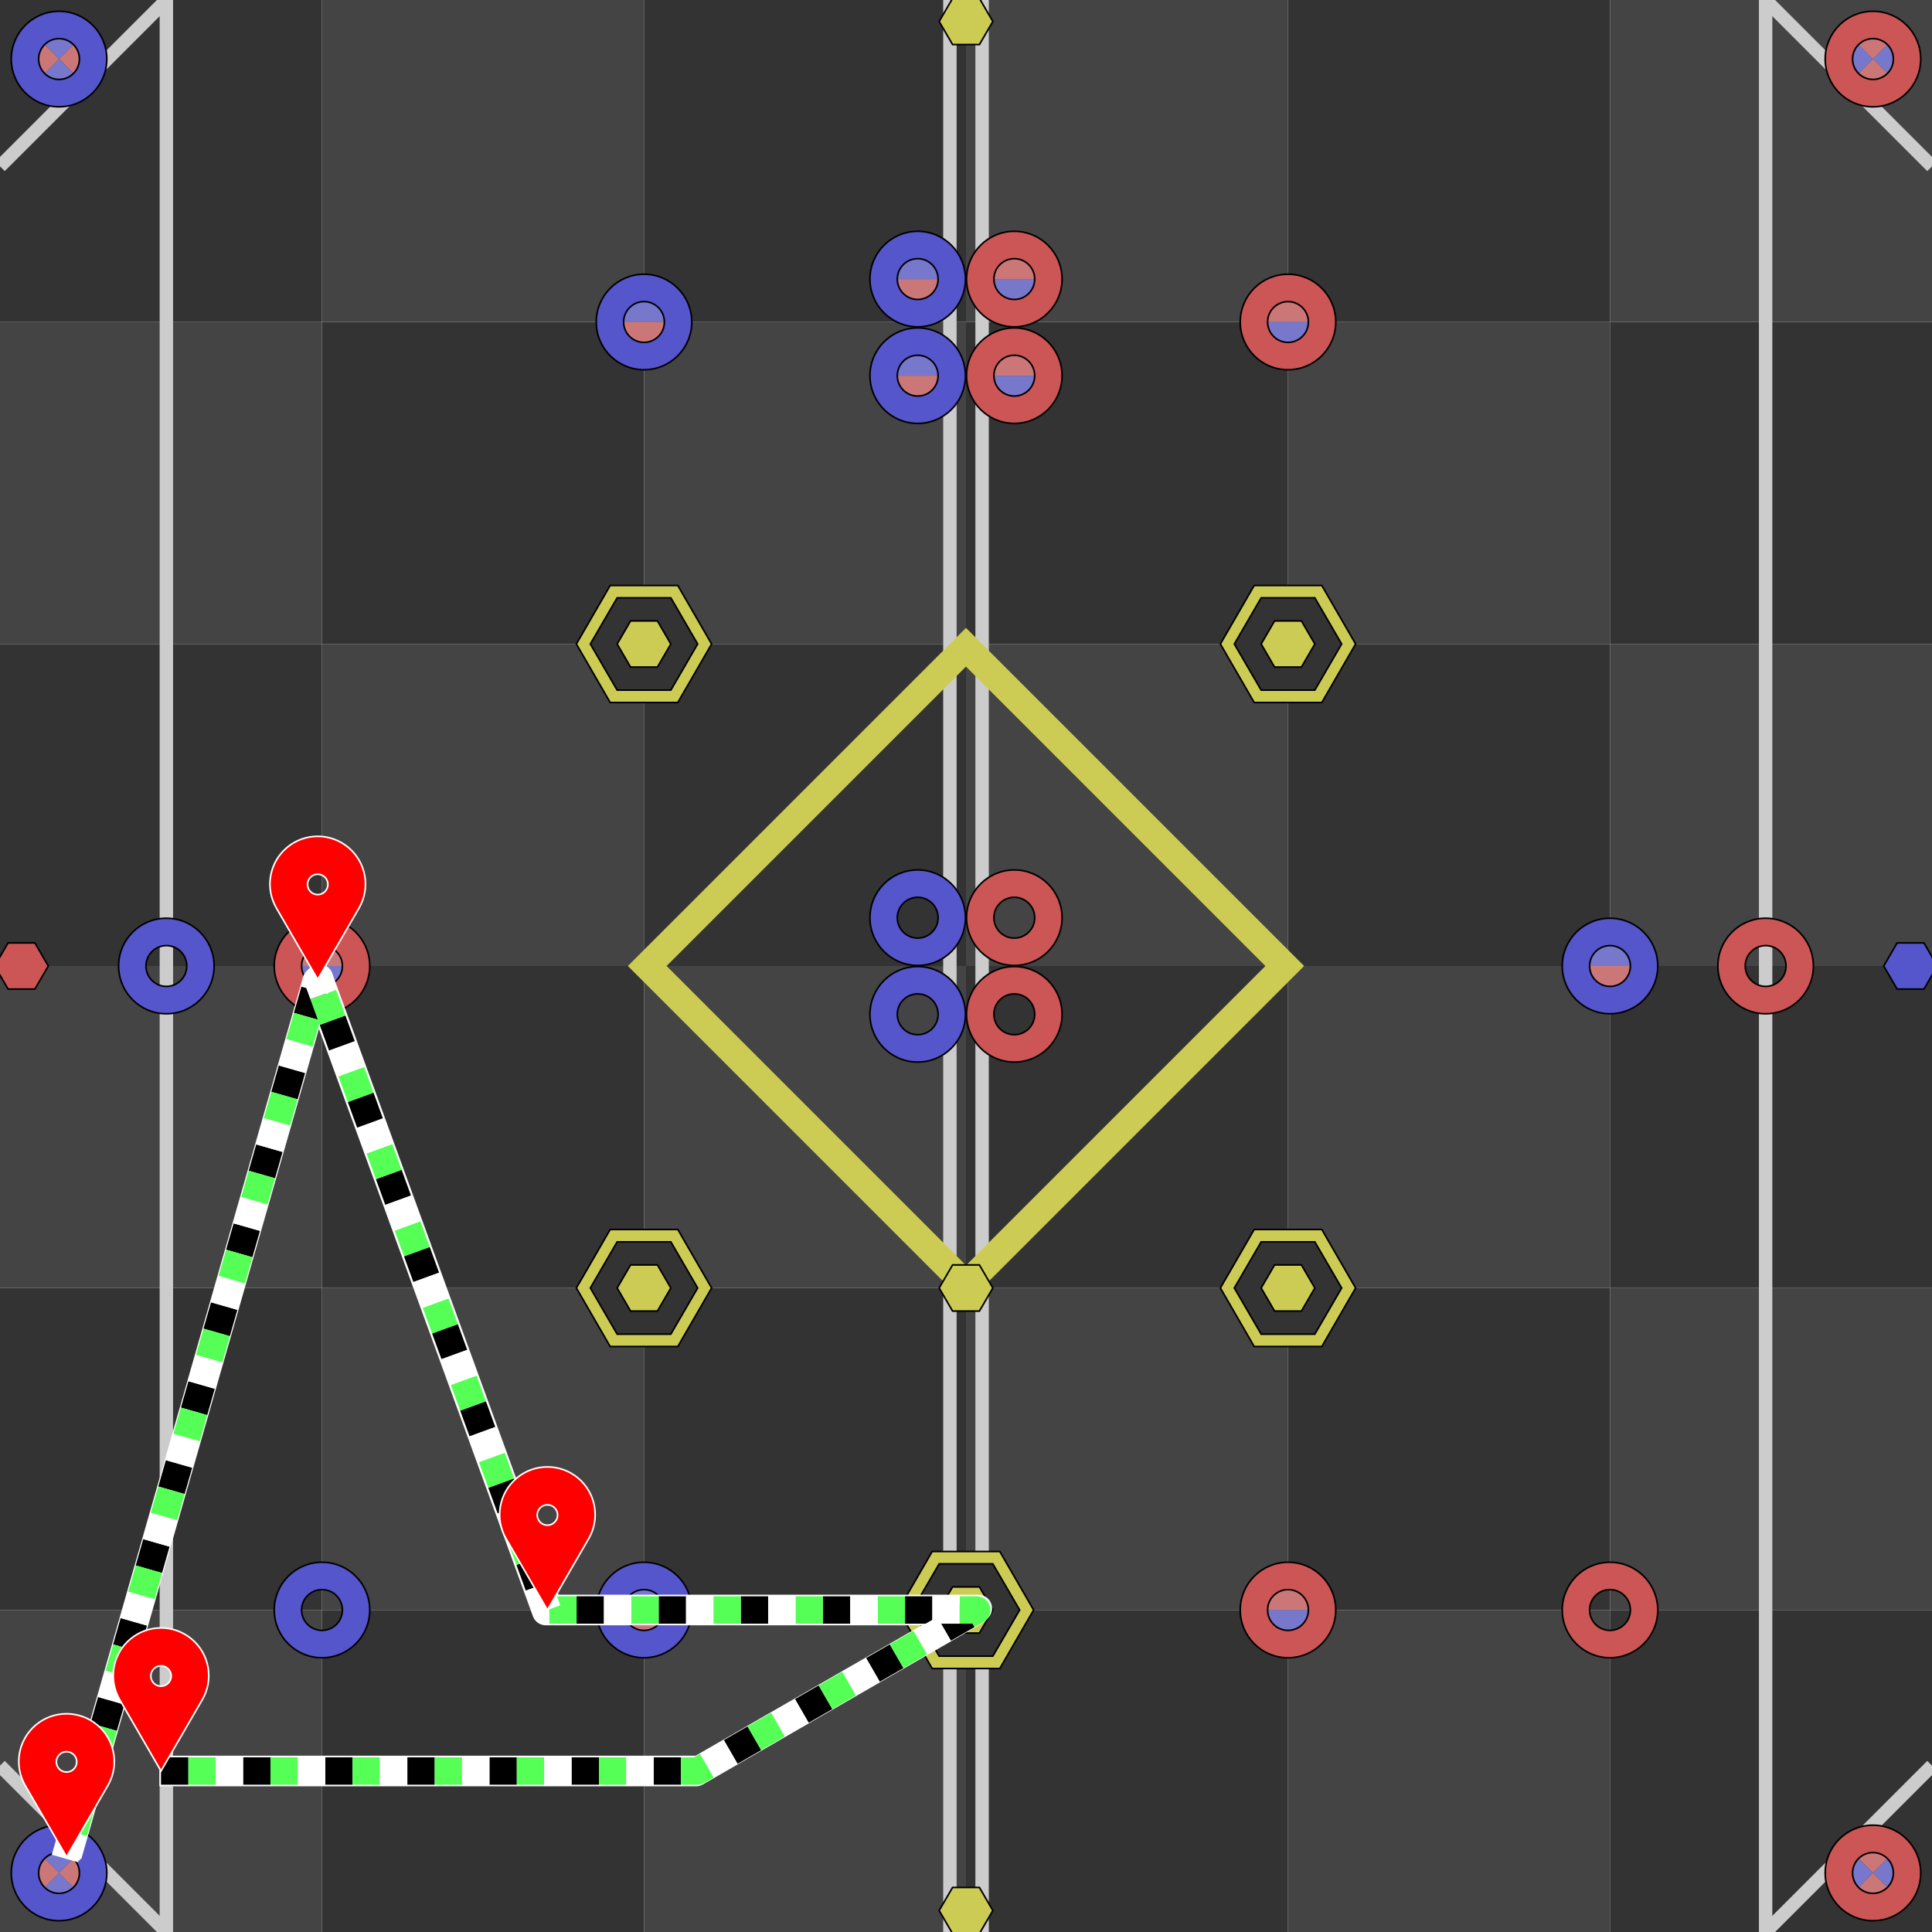
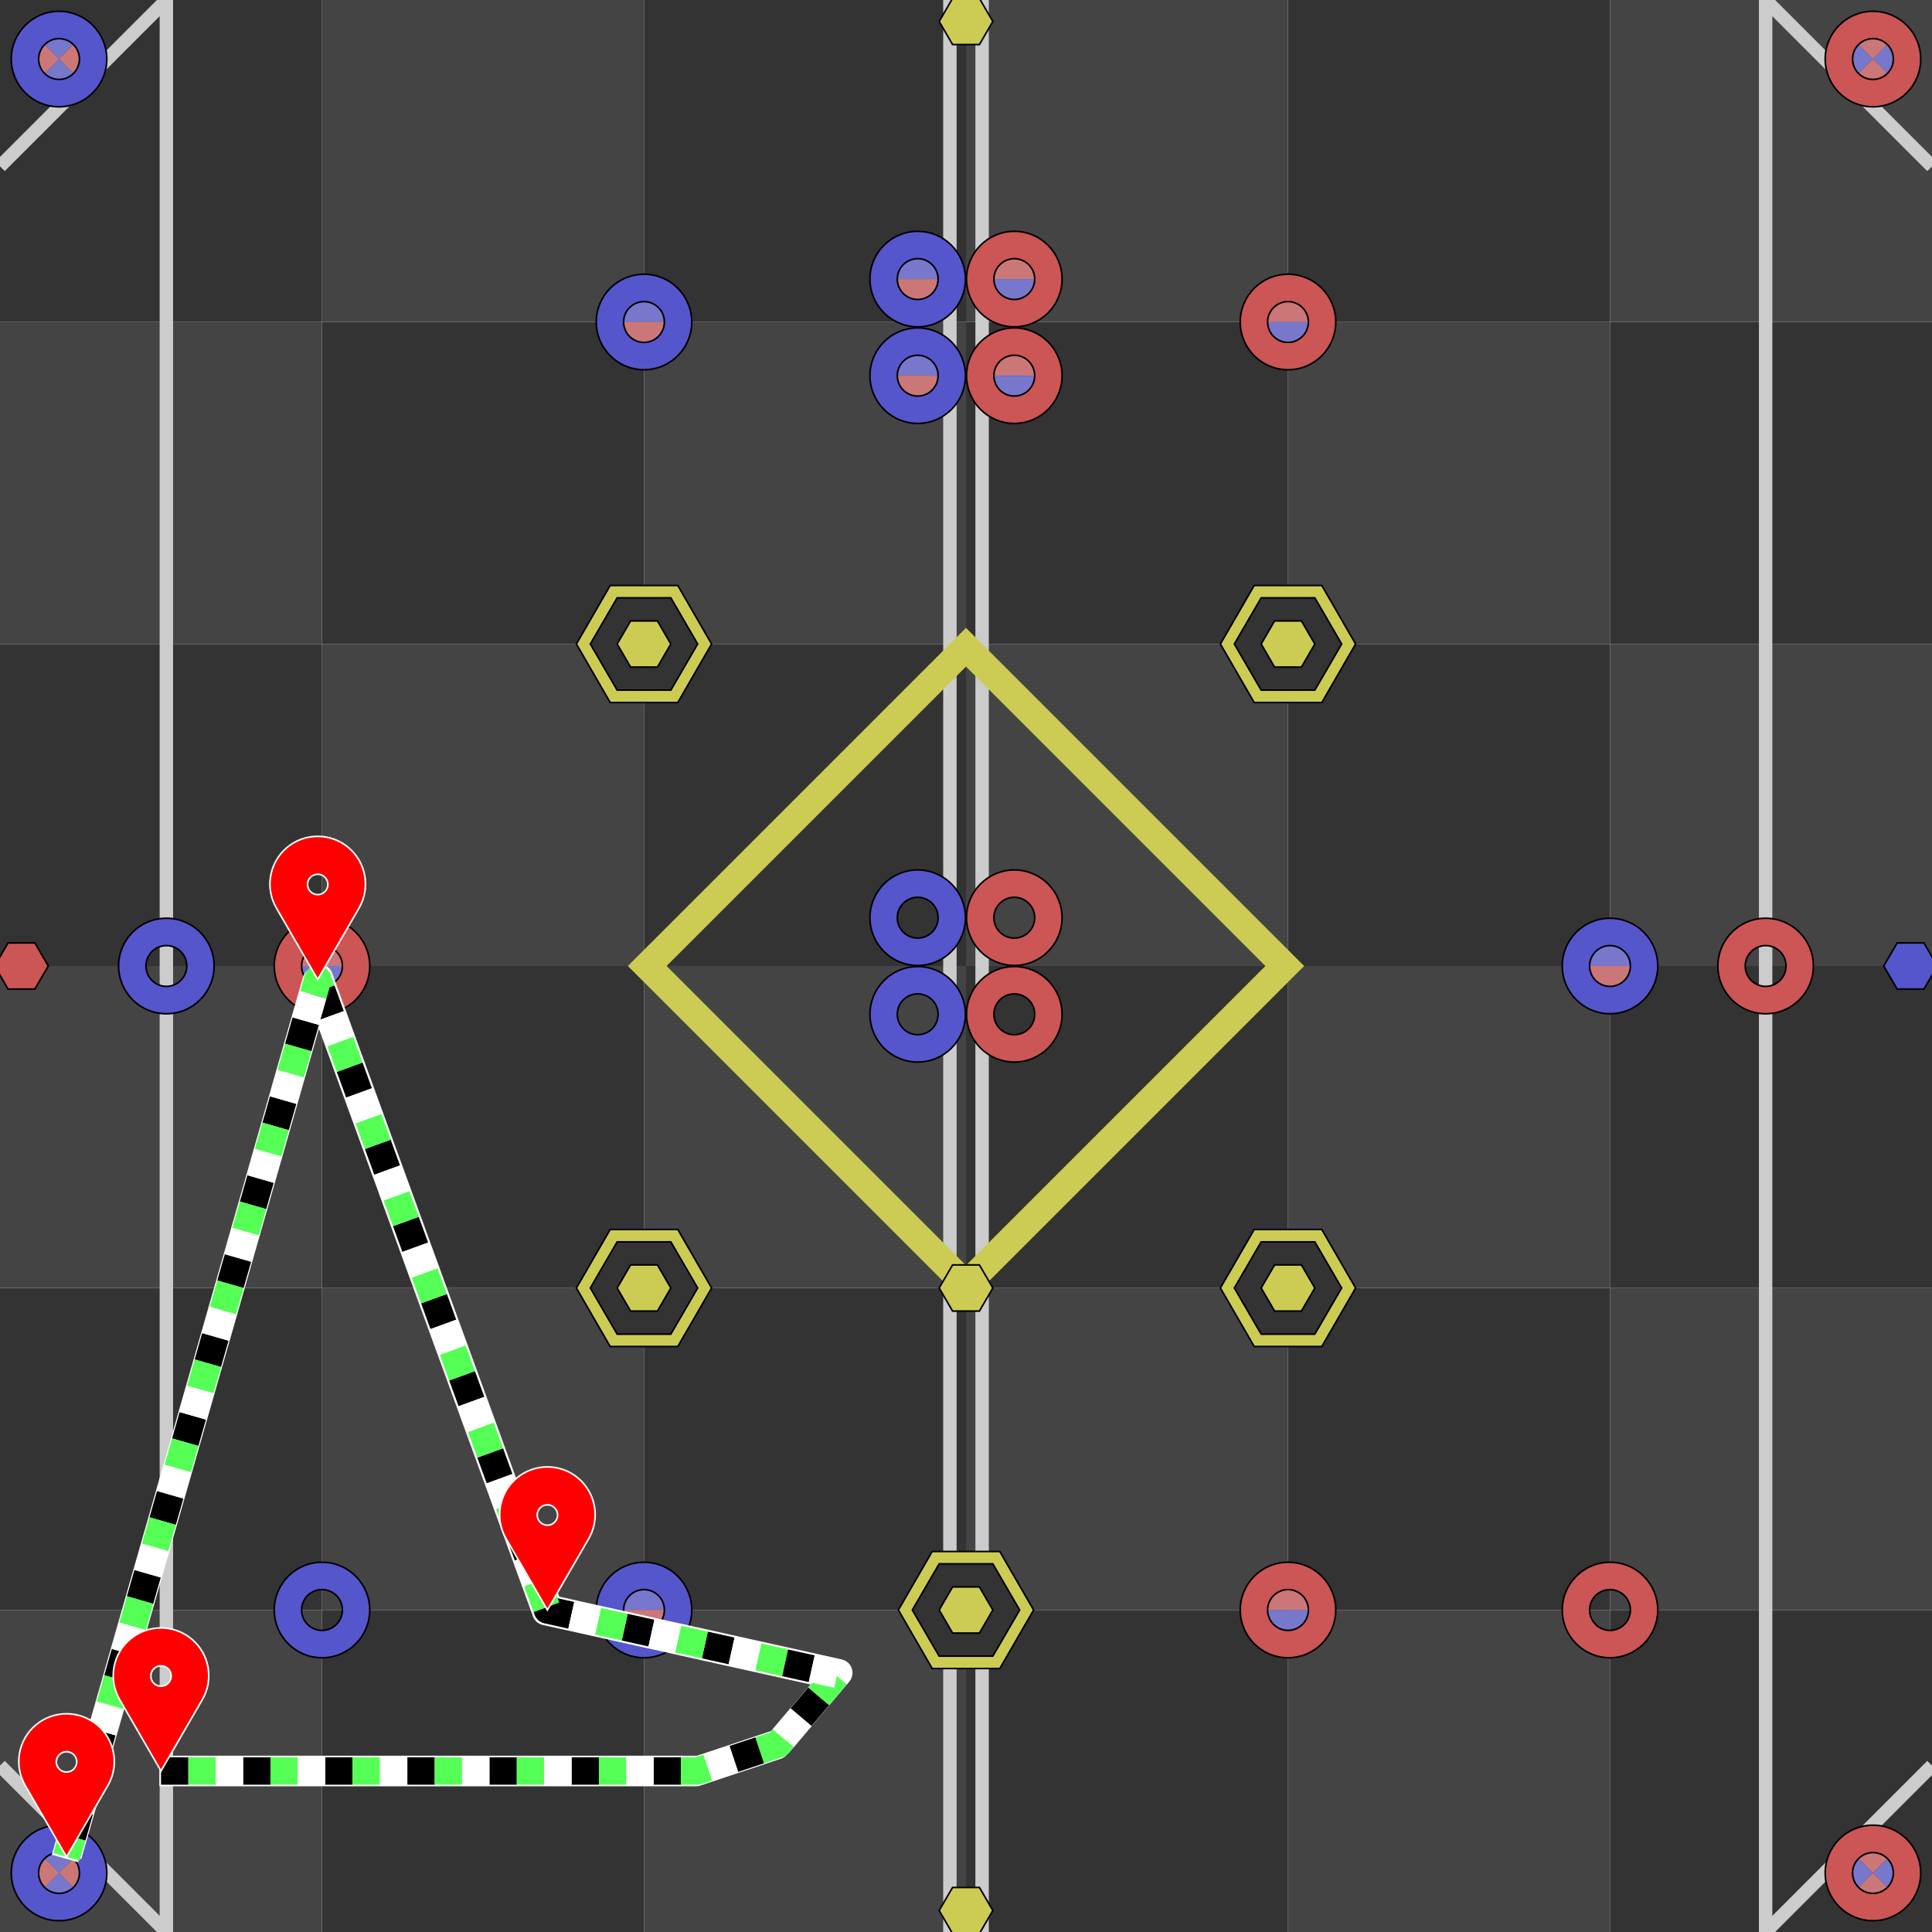
<svg xmlns="http://www.w3.org/2000/svg" version="1.1" width="600" height="600" viewBox="-1800 -1800 3600 3600">
  <g transform="scale(1, -1)">
    <rect x="-1800" y="-1800" width="600" height="600" fill="#444444" />
    <rect x="-1800" y="-1200" width="600" height="600" fill="#333333" />
    <rect x="-1800" y="-600" width="600" height="600" fill="#444444" />
    <rect x="-1800" y="0" width="600" height="600" fill="#333333" />
    <rect x="-1800" y="600" width="600" height="600" fill="#444444" />
    <rect x="-1800" y="1200" width="600" height="600" fill="#333333" />
    <rect x="-1200" y="-1800" width="600" height="600" fill="#333333" />
    <rect x="-1200" y="-1200" width="600" height="600" fill="#444444" />
    <rect x="-1200" y="-600" width="600" height="600" fill="#333333" />
    <rect x="-1200" y="0" width="600" height="600" fill="#444444" />
    <rect x="-1200" y="600" width="600" height="600" fill="#333333" />
    <rect x="-1200" y="1200" width="600" height="600" fill="#444444" />
    <rect x="-600" y="-1800" width="600" height="600" fill="#444444" />
    <rect x="-600" y="-1200" width="600" height="600" fill="#333333" />
    <rect x="-600" y="-600" width="600" height="600" fill="#444444" />
    <rect x="-600" y="0" width="600" height="600" fill="#333333" />
    <rect x="-600" y="600" width="600" height="600" fill="#444444" />
    <rect x="-600" y="1200" width="600" height="600" fill="#333333" />
    <rect x="0" y="-1800" width="600" height="600" fill="#333333" />
    <rect x="0" y="-1200" width="600" height="600" fill="#444444" />
    <rect x="0" y="-600" width="600" height="600" fill="#333333" />
    <rect x="0" y="0" width="600" height="600" fill="#444444" />
    <rect x="0" y="600" width="600" height="600" fill="#333333" />
    <rect x="0" y="1200" width="600" height="600" fill="#444444" />
    <rect x="600" y="-1800" width="600" height="600" fill="#444444" />
    <rect x="600" y="-1200" width="600" height="600" fill="#333333" />
    <rect x="600" y="-600" width="600" height="600" fill="#444444" />
    <rect x="600" y="0" width="600" height="600" fill="#333333" />
    <rect x="600" y="600" width="600" height="600" fill="#444444" />
    <rect x="600" y="1200" width="600" height="600" fill="#333333" />
    <rect x="1200" y="-1800" width="600" height="600" fill="#333333" />
    <rect x="1200" y="-1200" width="600" height="600" fill="#444444" />
    <rect x="1200" y="-600" width="600" height="600" fill="#333333" />
    <rect x="1200" y="0" width="600" height="600" fill="#444444" />
    <rect x="1200" y="600" width="600" height="600" fill="#333333" />
    <rect x="1200" y="1200" width="600" height="600" fill="#444444" />
    <line x1="-1490" y1="-1800" x2="-1490" y2="1800" stroke="#cccccc" stroke-width="25" />
    <line x1="-30" y1="-1800" x2="-30" y2="1800" stroke="#cccccc" stroke-width="25" />
    <line x1="30" y1="-1800" x2="30" y2="1800" stroke="#cccccc" stroke-width="25" />
    <line x1="1490" y1="-1800" x2="1490" y2="1800" stroke="#cccccc" stroke-width="25" />
    <line x1="-1800" y1="-1490" x2="-1490" y2="-1800" stroke="#cccccc" stroke-width="25" />
    <line x1="1800" y1="-1490" x2="1490" y2="-1800" stroke="#cccccc" stroke-width="25" />
    <line x1="-1800" y1="1490" x2="-1490" y2="1800" stroke="#cccccc" stroke-width="25" />
    <line x1="1800" y1="1490" x2="1490" y2="1800" stroke="#cccccc" stroke-width="25" />
    <rect x="-420" y="-420" width="840" height="840" transform="rotate(45)" stroke="#cccc55" fill="none" stroke-width="51" />
    <polygon points="-1710,0 -1735,43 -1785,43 -1810,0 -1785,-43 -1735,-43" fill="#cc5555" stroke="#000000" stroke-width="3" />
    <polygon points="1810,0 1785,43 1735,43 1710,0 1735,-43 1785,-43" fill="#5555cc" stroke="#000000" stroke-width="3" />
    <polygon points="50,1760 25,1803 -25,1803 -50,1760 -25,1717 25,1717" fill="#cccc55" stroke="#000000" stroke-width="3" />
    <polygon points="50,-600 25,-557 -25,-557 -50,-600 -25,-643 25,-643" fill="#cccc55" stroke="#000000" stroke-width="3" />
    <polygon points="50,-1760 25,-1717 -25,-1717 -50,-1760 -25,-1803 25,-1803" fill="#cccc55" stroke="#000000" stroke-width="3" />
    <polygon points="-474,600 -537,709 -663,709 -726,600 -663,491 -537,491" fill="#cccc55" stroke="#000000" stroke-width="3" />
    <polygon points="-500,600 -550,686 -650,686 -700,600 -650,514 -550,514" fill="#333333" stroke="#000000" stroke-width="3" />
    <polygon points="-550,600 -575,643 -625,643 -650,600 -625,557 -575,557" fill="#cccc55" stroke="#000000" stroke-width="3" />
    <polygon points="726,600 663,709 537,709 474,600 537,491 663,491" fill="#cccc55" stroke="#000000" stroke-width="3" />
    <polygon points="700,600 650,686 550,686 500,600 550,514 650,514" fill="#333333" stroke="#000000" stroke-width="3" />
    <polygon points="650,600 625,643 575,643 550,600 575,557 625,557" fill="#cccc55" stroke="#000000" stroke-width="3" />
    <polygon points="-474,-600 -537,-491 -663,-491 -726,-600 -663,-709 -537,-709" fill="#cccc55" stroke="#000000" stroke-width="3" />
    <polygon points="-500,-600 -550,-514 -650,-514 -700,-600 -650,-686 -550,-686" fill="#333333" stroke="#000000" stroke-width="3" />
    <polygon points="-550,-600 -575,-557 -625,-557 -650,-600 -625,-643 -575,-643" fill="#cccc55" stroke="#000000" stroke-width="3" />
    <polygon points="726,-600 663,-491 537,-491 474,-600 537,-709 663,-709" fill="#cccc55" stroke="#000000" stroke-width="3" />
    <polygon points="700,-600 650,-514 550,-514 500,-600 550,-686 650,-686" fill="#333333" stroke="#000000" stroke-width="3" />
    <polygon points="650,-600 625,-557 575,-557 550,-600 575,-643 625,-643" fill="#cccc55" stroke="#000000" stroke-width="3" />
    <polygon points="126,-1200 63,-1091 -63,-1091 -126,-1200 -63,-1309 63,-1309" fill="#cccc55" stroke="#000000" stroke-width="3" />
    <polygon points="100,-1200 50,-1114 -50,-1114 -100,-1200 -50,-1286 50,-1286" fill="#333333" stroke="#000000" stroke-width="3" />
    <polygon points="50,-1200 25,-1157 -25,-1157 -50,-1200 -25,-1243 25,-1243" fill="#cccc55" stroke="#000000" stroke-width="3" />
    <path d="M 1690,1690 l -63,63 a 89,89 0 0,0 126,0 z" fill="#cc7777" />
    <path d="M 1690,1690 l 63,63 a 89,89 0 0,0 0,-126 z" fill="#7777cc" />
    <path d="M 1690,1690 l 63,-63 a 89,89 0 0,0 -126,0 z" fill="#cc7777" />
    <path d="M 1690,1690 l -63,-63 a 89,89 0 0,0 0,126 z" fill="#7777cc" />
    <path d="M 1601,1690 a 89 89 0 0 0 178 0 a 89 89 0 0 0 -178 0 z m 51 0 a 38 38 0 0 0 76 0 a 38 38 0 0 0 -76 0 z" fill="#cc5555" stroke="#000000" stroke-width="3" fill-rule="evenodd" />
    <path d="M 1690,-1690 l -63,63 a 89,89 0 0,0 126,0 z" fill="#cc7777" />
    <path d="M 1690,-1690 l 63,63 a 89,89 0 0,0 0,-126 z" fill="#7777cc" />
    <path d="M 1690,-1690 l 63,-63 a 89,89 0 0,0 -126,0 z" fill="#cc7777" />
    <path d="M 1690,-1690 l -63,-63 a 89,89 0 0,0 0,126 z" fill="#7777cc" />
    <path d="M 1601,-1690 a 89 89 0 0 0 178 0 a 89 89 0 0 0 -178 0 z m 51 0 a 38 38 0 0 0 76 0 a 38 38 0 0 0 -76 0 z" fill="#cc5555" stroke="#000000" stroke-width="3" fill-rule="evenodd" />
    <path d="M -1690,1690 l -63,63 a 89,89 0 0,0 126,0 z" fill="#7777cc" />
    <path d="M -1690,1690 l 63,63 a 89,89 0 0,0 0,-126 z" fill="#cc7777" />
    <path d="M -1690,1690 l 63,-63 a 89,89 0 0,0 -126,0 z" fill="#7777cc" />
    <path d="M -1690,1690 l -63,-63 a 89,89 0 0,0 0,126 z" fill="#cc7777" />
    <path d="M -1779,1690 a 89 89 0 0 0 178 0 a 89 89 0 0 0 -178 0 z m 51 0 a 38 38 0 0 0 76 0 a 38 38 0 0 0 -76 0 z" fill="#5555cc" stroke="#000000" stroke-width="3" fill-rule="evenodd" />
    <path d="M -1690,-1690 l -63,63 a 89,89 0 0,0 126,0 z" fill="#7777cc" />
    <path d="M -1690,-1690 l 63,63 a 89,89 0 0,0 0,-126 z" fill="#cc7777" />
    <path d="M -1690,-1690 l 63,-63 a 89,89 0 0,0 -126,0 z" fill="#7777cc" />
    <path d="M -1690,-1690 l -63,-63 a 89,89 0 0,0 0,126 z" fill="#cc7777" />
    <path d="M -1779,-1690 a 89 89 0 0 0 178 0 a 89 89 0 0 0 -178 0 z m 51 0 a 38 38 0 0 0 76 0 a 38 38 0 0 0 -76 0 z" fill="#5555cc" stroke="#000000" stroke-width="3" fill-rule="evenodd" />
    <path d="M 1,1280 a 89,89 0 1,0 178,0" fill="#cc7777" />
    <path d="M 1,1280 a 89,89 0 1,1 178,0" fill="#7777cc" />
    <path d="M 1,1280 a 89 89 0 0 0 178 0 a 89 89 0 0 0 -178 0 z m 51 0 a 38 38 0 0 0 76 0 a 38 38 0 0 0 -76 0 z" fill="#cc5555" stroke="#000000" stroke-width="3" fill-rule="evenodd" />
    <path d="M 511,1200 a 89,89 0 1,0 178,0" fill="#cc7777" />
    <path d="M 511,1200 a 89,89 0 1,1 178,0" fill="#7777cc" />
    <path d="M 511,1200 a 89 89 0 0 0 178 0 a 89 89 0 0 0 -178 0 z m 51 0 a 38 38 0 0 0 76 0 a 38 38 0 0 0 -76 0 z" fill="#cc5555" stroke="#000000" stroke-width="3" fill-rule="evenodd" />
    <path d="M 1,1100 a 89,89 0 1,0 178,0" fill="#cc7777" />
    <path d="M 1,1100 a 89,89 0 1,1 178,0" fill="#7777cc" />
    <path d="M 1,1100 a 89 89 0 0 0 178 0 a 89 89 0 0 0 -178 0 z m 51 0 a 38 38 0 0 0 76 0 a 38 38 0 0 0 -76 0 z" fill="#cc5555" stroke="#000000" stroke-width="3" fill-rule="evenodd" />
    <path d="M -1289,0 a 89,89 0 1,0 178,0" fill="#cc7777" />
    <path d="M -1289,0 a 89,89 0 1,1 178,0" fill="#7777cc" />
    <path d="M -1289,0 a 89 89 0 0 0 178 0 a 89 89 0 0 0 -178 0 z m 51 0 a 38 38 0 0 0 76 0 a 38 38 0 0 0 -76 0 z" fill="#cc5555" stroke="#000000" stroke-width="3" fill-rule="evenodd" />
    <path d="M 511,-1200 a 89,89 0 1,0 178,0" fill="#cc7777" />
    <path d="M 511,-1200 a 89,89 0 1,1 178,0" fill="#7777cc" />
    <path d="M 511,-1200 a 89 89 0 0 0 178 0 a 89 89 0 0 0 -178 0 z m 51 0 a 38 38 0 0 0 76 0 a 38 38 0 0 0 -76 0 z" fill="#cc5555" stroke="#000000" stroke-width="3" fill-rule="evenodd" />
    <path d="M -179,1280 a 89,89 0 1,0 178,0" fill="#7777cc" />
    <path d="M -179,1280 a 89,89 0 1,1 178,0" fill="#cc7777" />
    <path d="M -179,1280 a 89 89 0 0 0 178 0 a 89 89 0 0 0 -178 0 z m 51 0 a 38 38 0 0 0 76 0 a 38 38 0 0 0 -76 0 z" fill="#5555cc" stroke="#000000" stroke-width="3" fill-rule="evenodd" />
    <path d="M -689,1200 a 89,89 0 1,0 178,0" fill="#7777cc" />
    <path d="M -689,1200 a 89,89 0 1,1 178,0" fill="#cc7777" />
    <path d="M -689,1200 a 89 89 0 0 0 178 0 a 89 89 0 0 0 -178 0 z m 51 0 a 38 38 0 0 0 76 0 a 38 38 0 0 0 -76 0 z" fill="#5555cc" stroke="#000000" stroke-width="3" fill-rule="evenodd" />
    <path d="M -179,1100 a 89,89 0 1,0 178,0" fill="#7777cc" />
    <path d="M -179,1100 a 89,89 0 1,1 178,0" fill="#cc7777" />
    <path d="M -179,1100 a 89 89 0 0 0 178 0 a 89 89 0 0 0 -178 0 z m 51 0 a 38 38 0 0 0 76 0 a 38 38 0 0 0 -76 0 z" fill="#5555cc" stroke="#000000" stroke-width="3" fill-rule="evenodd" />
    <path d="M 1111,0 a 89,89 0 1,0 178,0" fill="#7777cc" />
    <path d="M 1111,0 a 89,89 0 1,1 178,0" fill="#cc7777" />
    <path d="M 1111,0 a 89 89 0 0 0 178 0 a 89 89 0 0 0 -178 0 z m 51 0 a 38 38 0 0 0 76 0 a 38 38 0 0 0 -76 0 z" fill="#5555cc" stroke="#000000" stroke-width="3" fill-rule="evenodd" />
    <path d="M -689,-1200 a 89,89 0 1,0 178,0" fill="#7777cc" />
    <path d="M -689,-1200 a 89,89 0 1,1 178,0" fill="#cc7777" />
    <path d="M -689,-1200 a 89 89 0 0 0 178 0 a 89 89 0 0 0 -178 0 z m 51 0 a 38 38 0 0 0 76 0 a 38 38 0 0 0 -76 0 z" fill="#5555cc" stroke="#000000" stroke-width="3" fill-rule="evenodd" />
    <path d="M 1,90 a 89 89 0 0 0 178 0 a 89 89 0 0 0 -178 0 z m 51 0 a 38 38 0 0 0 76 0 a 38 38 0 0 0 -76 0 z" fill="#cc5555" stroke="#000000" stroke-width="3" fill-rule="evenodd" />
    <path d="M 1401,0 a 89 89 0 0 0 178 0 a 89 89 0 0 0 -178 0 z m 51 0 a 38 38 0 0 0 76 0 a 38 38 0 0 0 -76 0 z" fill="#cc5555" stroke="#000000" stroke-width="3" fill-rule="evenodd" />
    <path d="M 1,-90 a 89 89 0 0 0 178 0 a 89 89 0 0 0 -178 0 z m 51 0 a 38 38 0 0 0 76 0 a 38 38 0 0 0 -76 0 z" fill="#cc5555" stroke="#000000" stroke-width="3" fill-rule="evenodd" />
    <path d="M 1111,-1200 a 89 89 0 0 0 178 0 a 89 89 0 0 0 -178 0 z m 51 0 a 38 38 0 0 0 76 0 a 38 38 0 0 0 -76 0 z" fill="#cc5555" stroke="#000000" stroke-width="3" fill-rule="evenodd" />
    <path d="M -179,90 a 89 89 0 0 0 178 0 a 89 89 0 0 0 -178 0 z m 51 0 a 38 38 0 0 0 76 0 a 38 38 0 0 0 -76 0 z" fill="#5555cc" stroke="#000000" stroke-width="3" fill-rule="evenodd" />
    <path d="M -1579,0 a 89 89 0 0 0 178 0 a 89 89 0 0 0 -178 0 z m 51 0 a 38 38 0 0 0 76 0 a 38 38 0 0 0 -76 0 z" fill="#5555cc" stroke="#000000" stroke-width="3" fill-rule="evenodd" />
    <path d="M -179,-90 a 89 89 0 0 0 178 0 a 89 89 0 0 0 -178 0 z m 51 0 a 38 38 0 0 0 76 0 a 38 38 0 0 0 -76 0 z" fill="#5555cc" stroke="#000000" stroke-width="3" fill-rule="evenodd" />
    <path d="M -1289,-1200 a 89 89 0 0 0 178 0 a 89 89 0 0 0 -178 0 z m 51 0 a 38 38 0 0 0 76 0 a 38 38 0 0 0 -76 0 z" fill="#5555cc" stroke="#000000" stroke-width="3" fill-rule="evenodd" />
-     <polyline points="-1497,-1497 -497,-1497 23,-1197 -777,-1197 -1205,-22 -1673,-1657" fill="none" stroke="#ffffff" stroke-width="51" stroke-linejoin="round" />
-     <polyline points="-1503,-1503 -503,-1503 17,-1203 -783,-1203 -1211,-28 -1679,-1663" fill="none" stroke="#ffffff" stroke-width="51" stroke-linejoin="round" />
-     <polyline points="-1500,-1500 -500,-1500 20,-1200 -780,-1200 -1208,-25 -1676,-1660" fill="none" stroke="#000000" stroke-width="51" stroke-dasharray="51,102" stroke-linejoin="round" />
-     <polyline points="-1500,-1500 -500,-1500 20,-1200 -780,-1200 -1208,-25 -1676,-1660" fill="none" stroke="#55ff55" stroke-width="51" stroke-dasharray="51,102" stroke-dashoffset="102" stroke-linejoin="round" />
-     <polyline points="-1500,-1500 -500,-1500 20,-1200 -780,-1200 -1208,-25 -1676,-1660" fill="none" stroke="#ffffff" stroke-width="51" stroke-dasharray="51,102" stroke-dashoffset="51" stroke-linejoin="round" />
+     <polyline points="-1497,-1497 -497,-1497 -347,-1447 -237,-1317 -777,-1197 -1205,-22 -1673,-1657" fill="none" stroke="#ffffff" stroke-width="51" stroke-linejoin="round" />
+     <polyline points="-1503,-1503 -503,-1503 -353,-1453 -243,-1323 -783,-1203 -1211,-28 -1679,-1663" fill="none" stroke="#ffffff" stroke-width="51" stroke-linejoin="round" />
+     <polyline points="-1500,-1500 -500,-1500 -350,-1450 -240,-1320 -780,-1200 -1208,-25 -1676,-1660" fill="none" stroke="#000000" stroke-width="51" stroke-dasharray="51,102" stroke-linejoin="round" />
+     <polyline points="-1500,-1500 -500,-1500 -350,-1450 -240,-1320 -780,-1200 -1208,-25 -1676,-1660" fill="none" stroke="#55ff55" stroke-width="51" stroke-dasharray="51,102" stroke-dashoffset="102" stroke-linejoin="round" />
+     <polyline points="-1500,-1500 -500,-1500 -350,-1450 -240,-1320 -780,-1200 -1208,-25 -1676,-1660" fill="none" stroke="#ffffff" stroke-width="51" stroke-dasharray="51,102" stroke-dashoffset="51" stroke-linejoin="round" />
    <path d="M -1500,-1500 l -77 133 a 89 89 0 1 0 154 0 z m -19 177 a 19 19 0 0 0 38 0 a 19 19 0 0 0 -38 0 z" fill="#ff0000" stroke="#ffffff" stroke-width="3" fill-rule="evenodd" />
    <path d="M -780,-1200 l -77 133 a 89 89 0 1 0 154 0 z m -19 177 a 19 19 0 0 0 38 0 a 19 19 0 0 0 -38 0 z" fill="#ff0000" stroke="#ffffff" stroke-width="3" fill-rule="evenodd" />
    <path d="M -1208,-25 l -77 133 a 89 89 0 1 0 154 0 z m -19 177 a 19 19 0 0 0 38 0 a 19 19 0 0 0 -38 0 z" fill="#ff0000" stroke="#ffffff" stroke-width="3" fill-rule="evenodd" />
    <path d="M -1676,-1660 l -77 133 a 89 89 0 1 0 154 0 z m -19 177 a 19 19 0 0 0 38 0 a 19 19 0 0 0 -38 0 z" fill="#ff0000" stroke="#ffffff" stroke-width="3" fill-rule="evenodd" />
  </g>
</svg>
